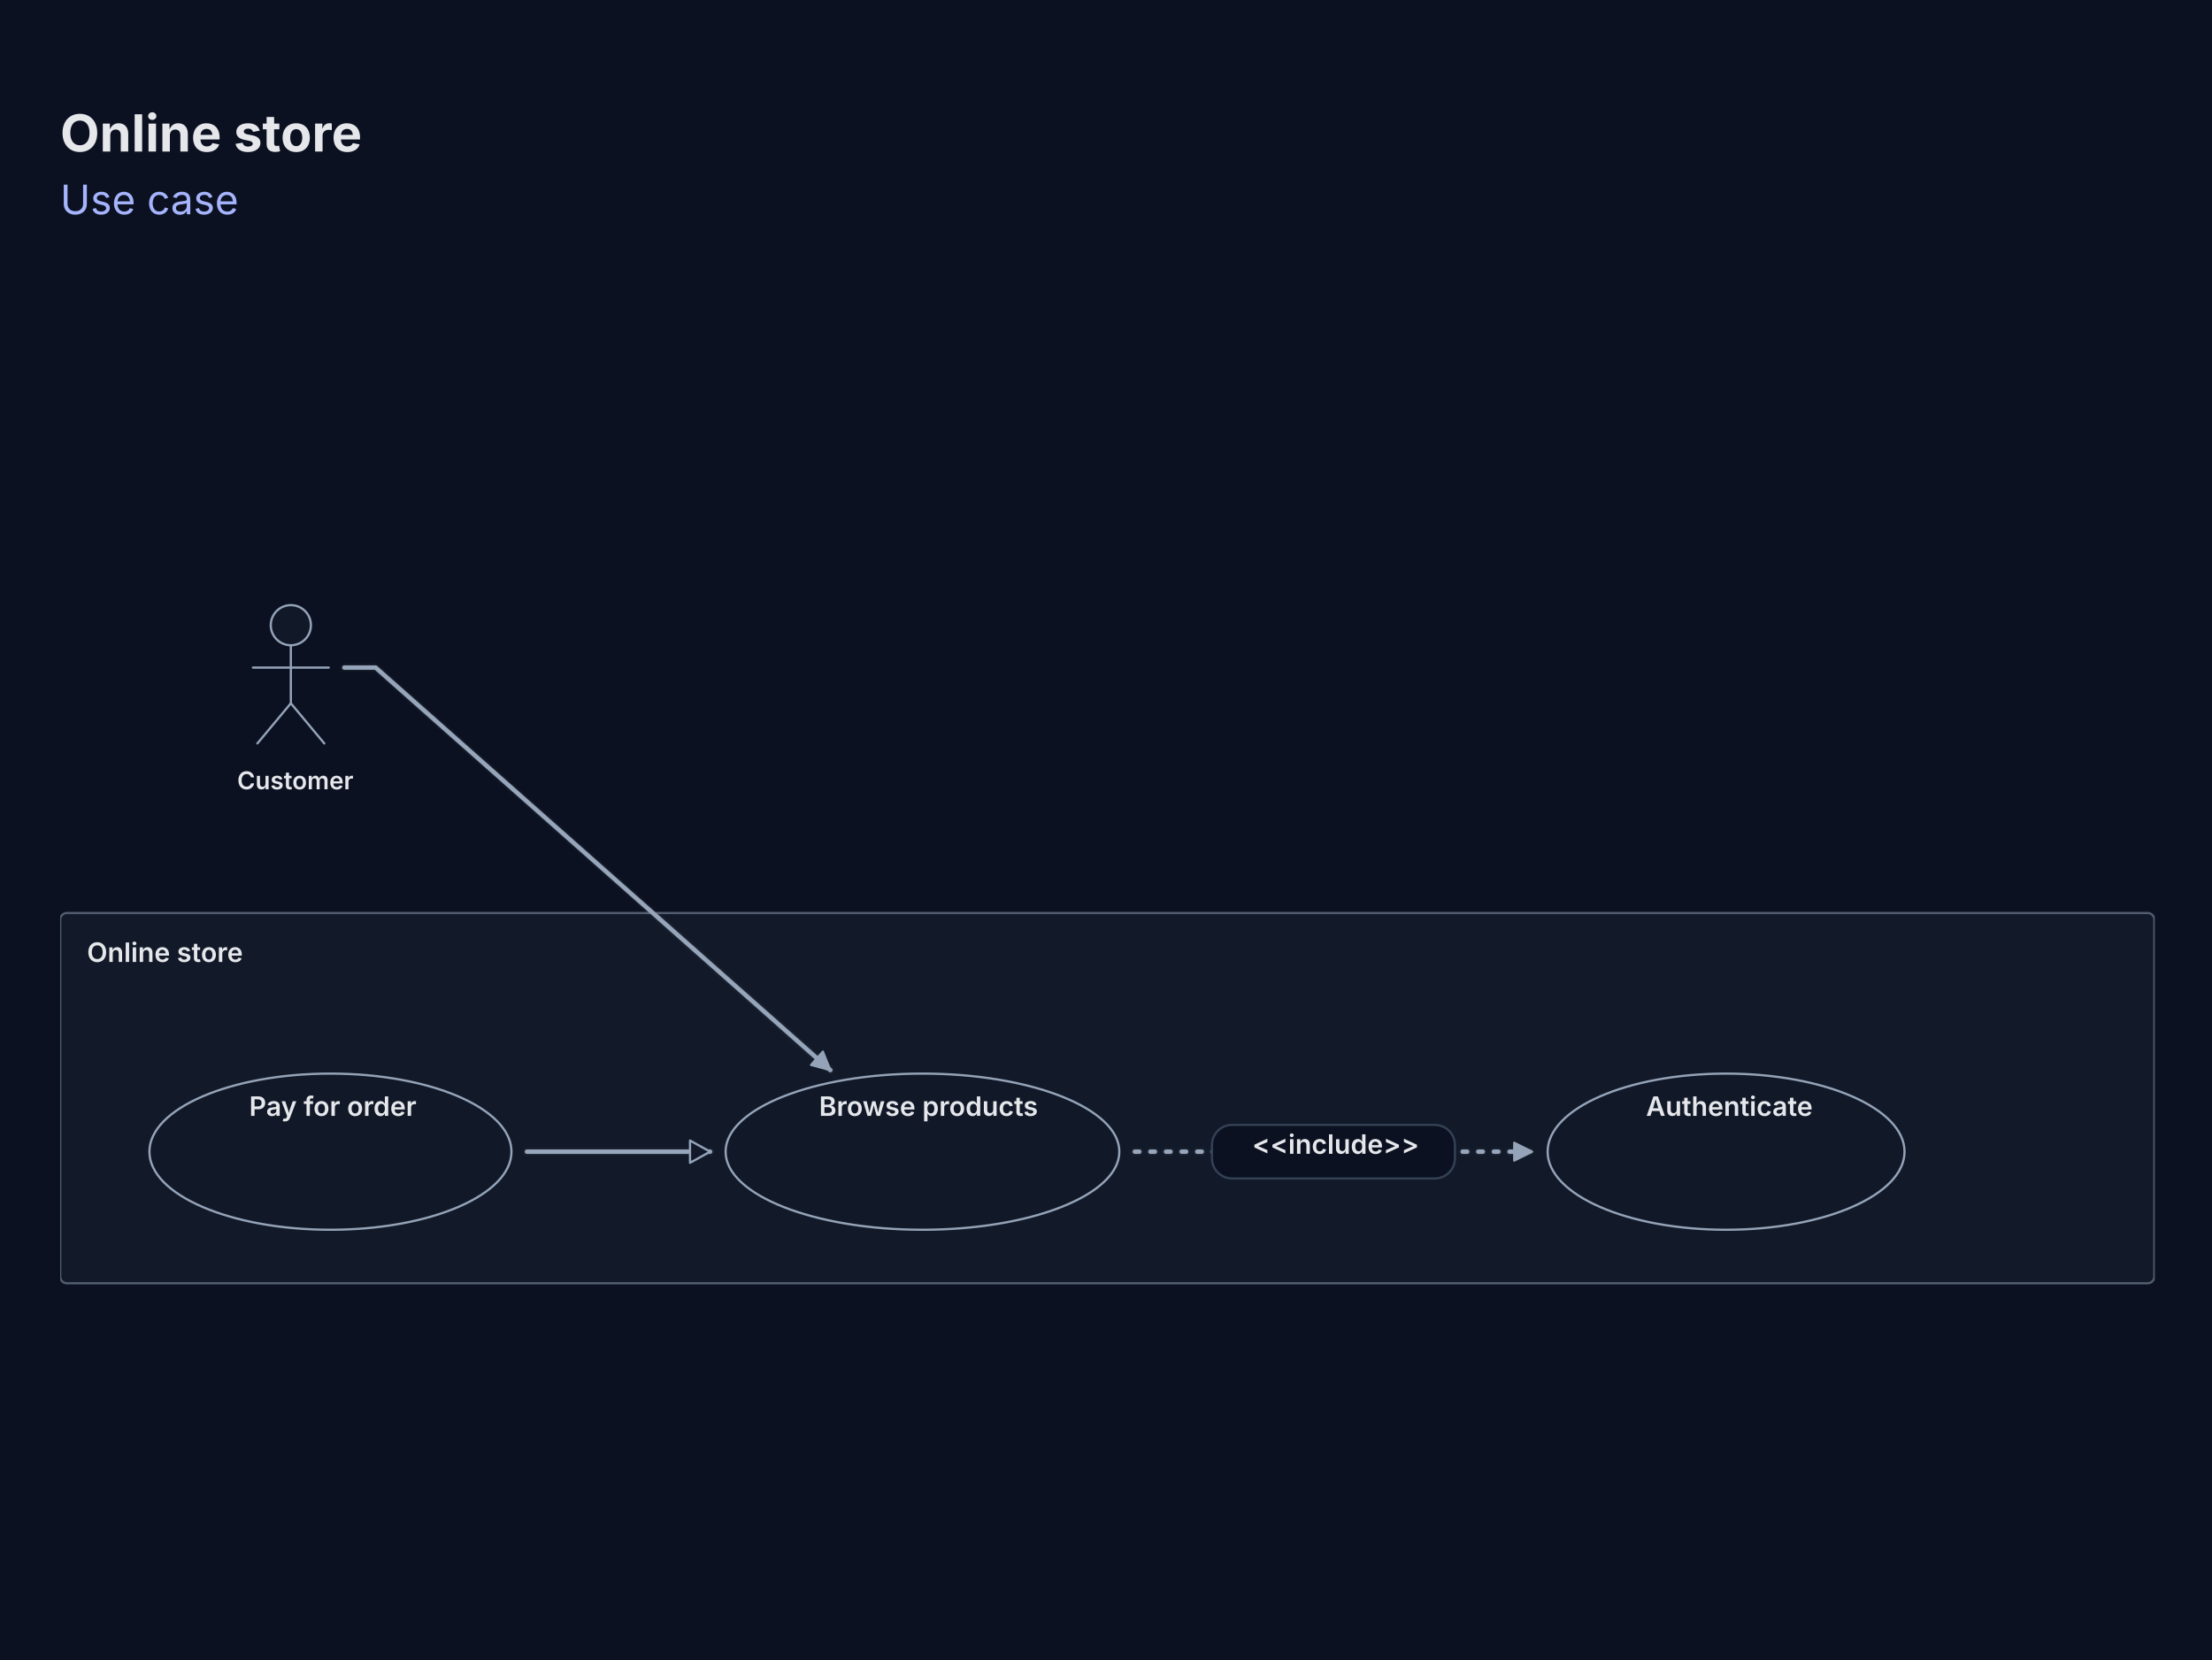
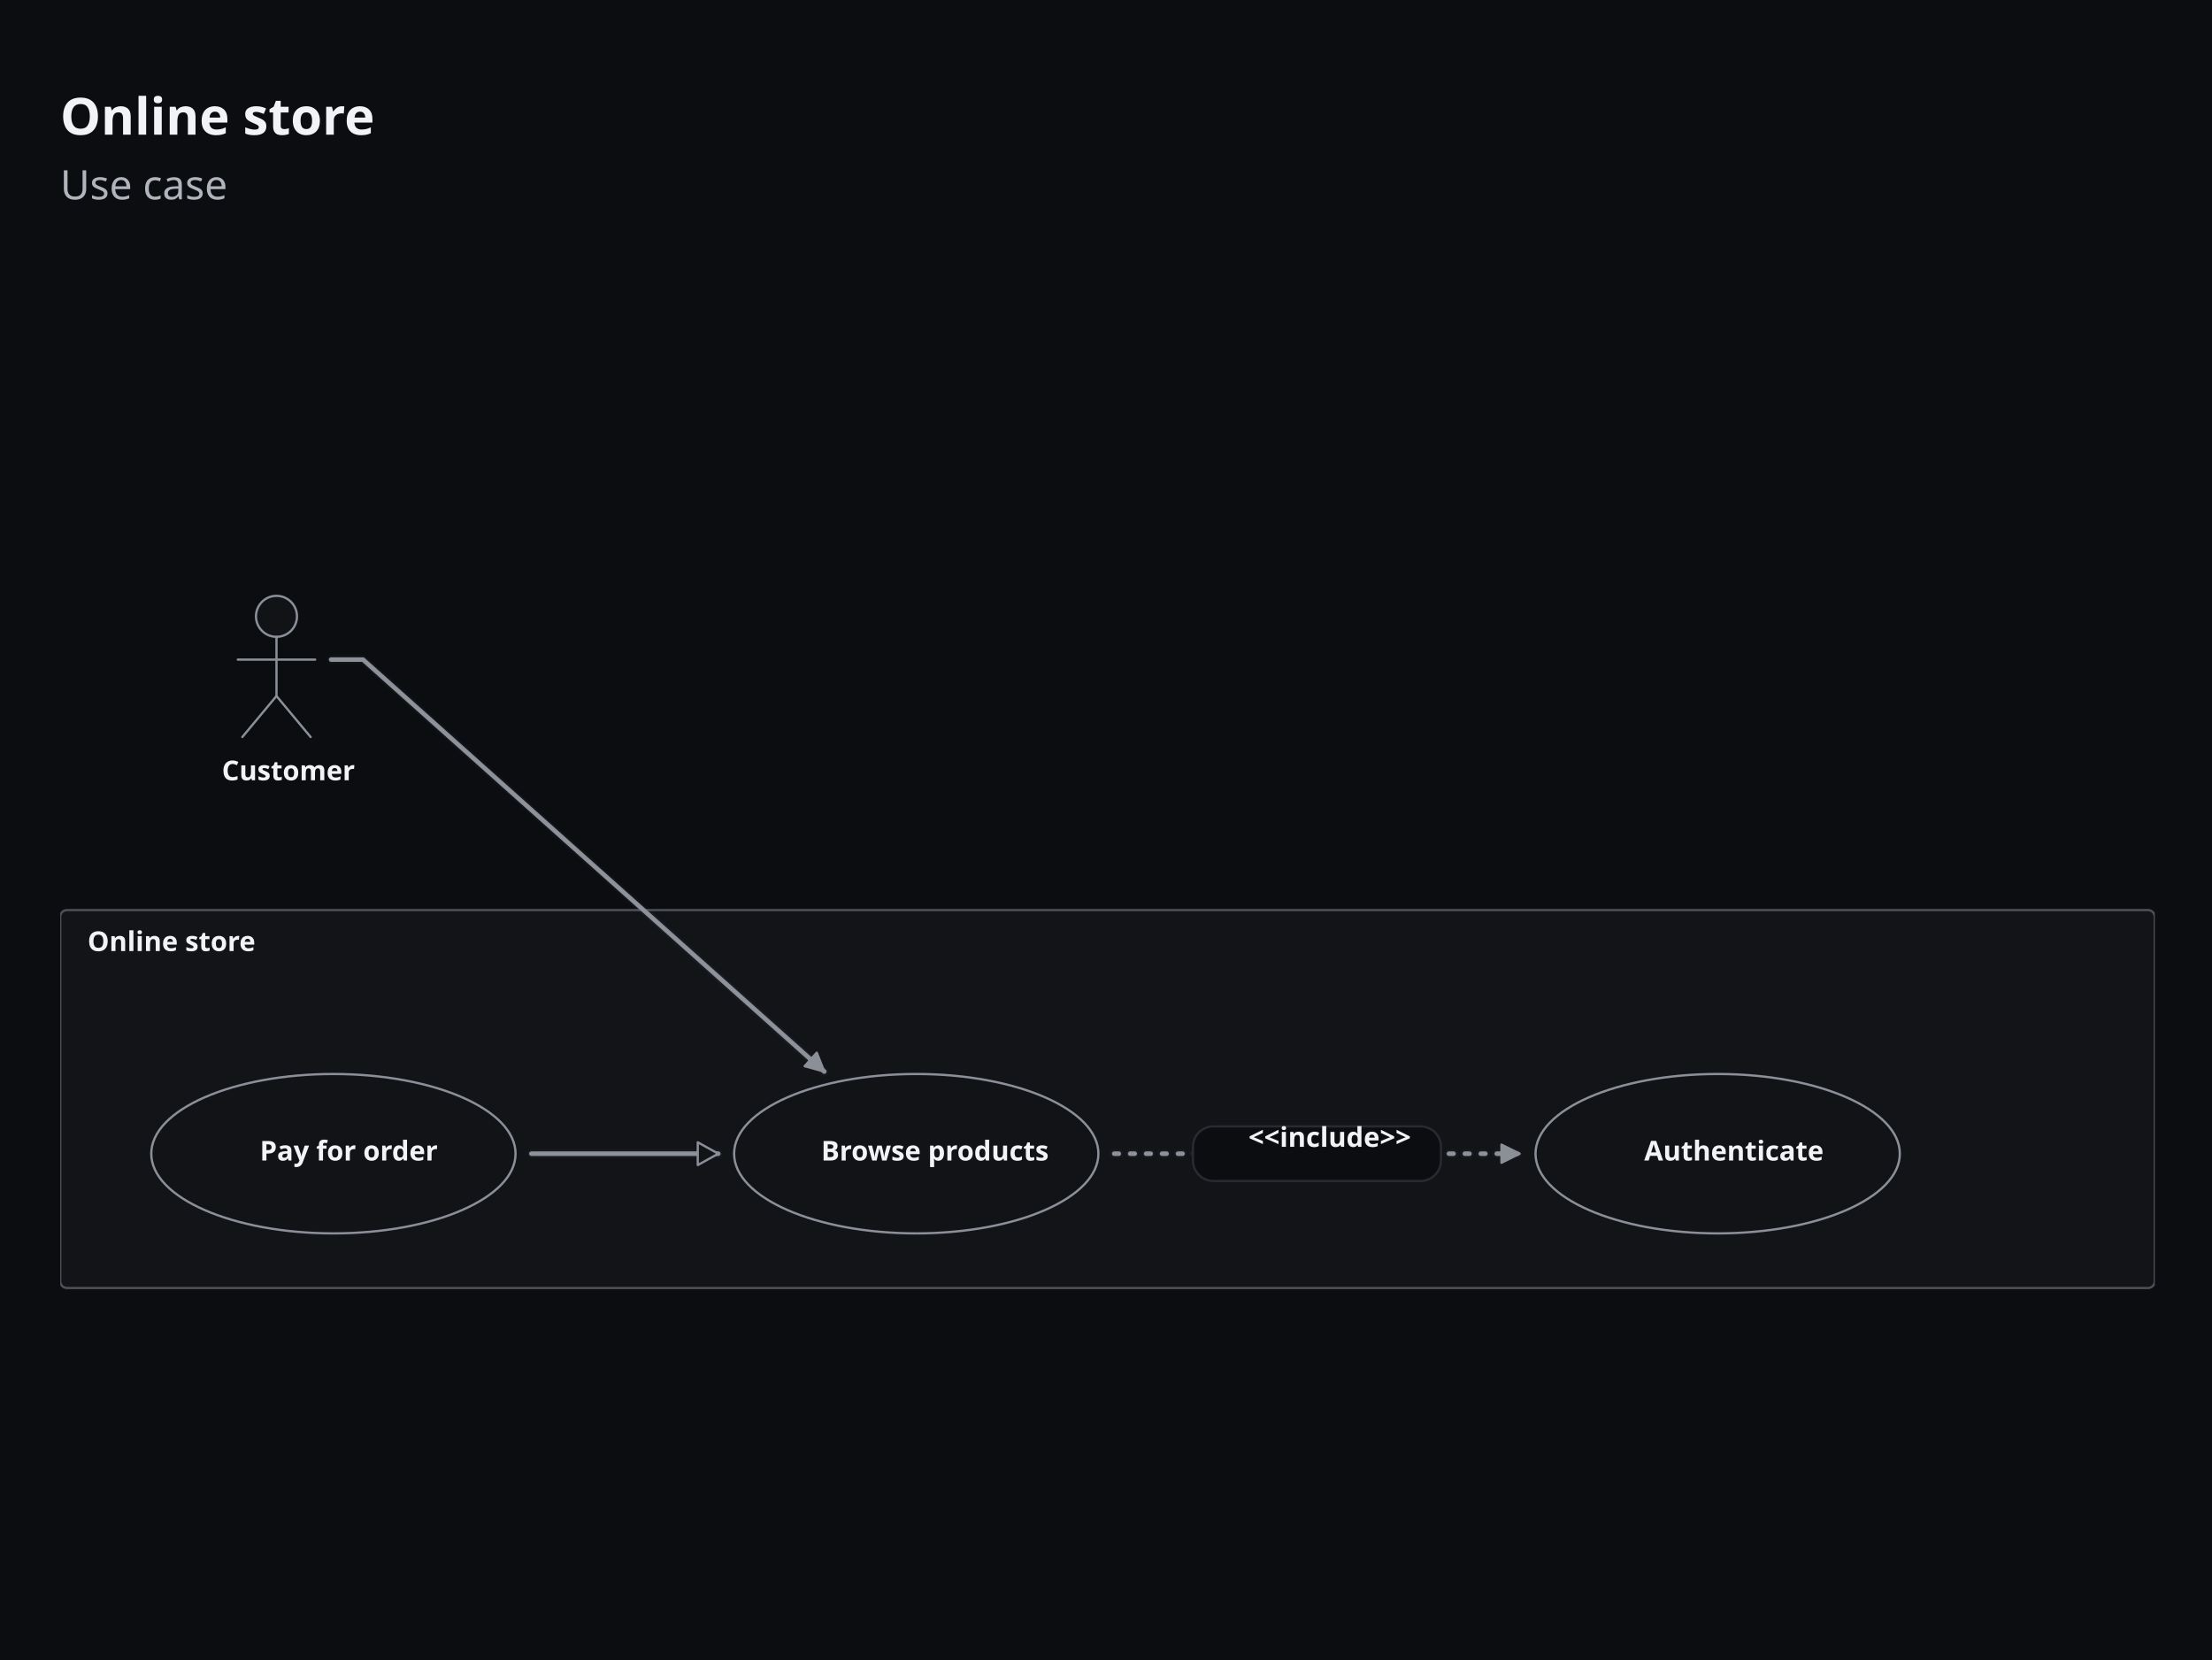
<svg xmlns="http://www.w3.org/2000/svg" width="735" height="551" viewBox="12 0 735 551.3" stroke-linecap="round" stroke-linejoin="round" style="max-width:100%;height:auto;display:block" role="img" aria-label="Online store" aria-labelledby="cfx-mm-usecase-d-title" aria-describedby="cfx-mm-usecase-d-description">
  <defs>
    <clipPath id="cfx-mm-usecase-d-clip-1" clipPathUnits="userSpaceOnUse">
      <rect x="32" y="32" width="696" height="506" />
    </clipPath>
    <clipPath id="cfx-mm-usecase-d-clip-6" clipPathUnits="userSpaceOnUse">
-       <rect x="32" y="84.567" width="696" height="453.433" />
+       <rect x="32" y="83.65" width="696" height="454.35" />
    </clipPath>
  </defs>
-   <rect x="0" y="0" width="760" height="570" rx="0" data-cfx-role="background" fill="#0B1120" stroke="none" stroke-width="1" />
+   <rect x="0" y="0" width="760" height="570" rx="0" data-cfx-role="background" fill="#0C0D10" stroke="none" stroke-width="1" />
  <g clip-path="url(#cfx-mm-usecase-d-clip-1)">
    <g data-cfx-role="frame-heading">
-       <text x="32" y="50.345" font-family="Inter, Segoe UI, system-ui, sans-serif" font-size="17" font-weight="700" font-style="normal" fill="#E5E7EB" xml:space="preserve" style="white-space:pre;font-language-override:normal;font-palette:normal">Online store</text>
+       <text x="32" y="44.75" font-family="Calibri, Carlito, Segoe UI, system-ui, sans-serif" font-size="17" font-weight="700" font-style="normal" fill="#F2F3F5" xml:space="preserve" style="white-space:pre;font-language-override:normal;font-palette:normal">Online store</text>
    </g>
    <g data-cfx-role="frame-heading">
-       <text x="32" y="71.179" font-family="Inter, Segoe UI, system-ui, sans-serif" font-size="13.5" font-weight="400" font-style="normal" fill="#A5B4FC" xml:space="preserve" style="white-space:pre;font-language-override:normal;font-palette:normal">Use case</text>
+       <text x="32" y="66.225" font-family="Calibri, Carlito, Segoe UI, system-ui, sans-serif" font-size="13.5" font-weight="400" font-style="normal" fill="#B0B4BC" xml:space="preserve" style="white-space:pre;font-language-override:normal;font-palette:normal">Use case</text>
    </g>
  </g>
  <g id="cfx-mm-usecase-d-node-5" data-cfx-source-id="mermaid-flowchart" data-cfx-role="topology" class="cfx-topology" data-canvas-surface-style="Plain" data-cfx-active-scenario="" data-cfx-map-background-style="Dots" data-cfx-projection="" data-cfx-scenario-count="0" data-cfx-scenario-ids="" data-cfx-scenarios="[]" data-cfx-viewport="" data-chart-id="mermaid-flowchart" data-fit-content-to-viewport="true" data-header-style="Standard" data-layout-direction="LeftToRight" data-layout-mode="Swimlane" data-node-surface-style="Card" data-visual-style="Default">
    <g clip-path="url(#cfx-mm-usecase-d-clip-6)">
      <g id="cfx-mm-usecase-d-node-7" data-cfx-source-id="Store" data-cfx-role="topology-group" class="cfx-topology__group cfx-mermaid-subgraph" data-cfx-meta-mermaid-id="Store" data-cfx-meta-mermaid-nodes="Browse,Pay,Authenticate" data-cfx-meta-mermaid-order="0" data-cfx-meta-mermaid-source-line="7" data-cfx-meta-mermaid-title="Online store" data-cfx-selected="false" data-cfx-status="Unknown" data-group-applied-layout-policy="Auto" data-group-color="" data-group-id="Store" data-group-label="Online store" data-group-layout-policy="Auto" data-group-symbol="" data-scenario-ids="" data-scenario-step-indices="">
-         <rect x="32" y="303.341" width="695.852" height="123.042" rx="2.224" data-cfx-role="topology-group-surface" fill="rgba(148,163,184,0.059)" stroke="rgba(148,163,184,0.502)" stroke-width="0.741" />
+         <rect x="32" y="302.371" width="696" height="125.583" rx="2.27" data-cfx-role="topology-group-surface" fill="rgba(138,143,152,0.059)" stroke="rgba(138,143,152,0.502)" stroke-width="0.757" />
        <g data-cfx-role="topology-group-label">
-           <text x="40.895" y="319.61" font-family="Inter, Segoe UI, system-ui, sans-serif" font-size="8.895" font-weight="600" font-style="normal" fill="#E5E7EB" xml:space="preserve" style="white-space:pre;font-language-override:normal;font-palette:normal">Online store</text>
+           <text x="41.078" y="315.988" font-family="Calibri, Carlito, Segoe UI, system-ui, sans-serif" font-size="9.078" font-weight="600" font-style="normal" fill="#F2F3F5" xml:space="preserve" style="white-space:pre;font-language-override:normal;font-palette:normal">Online store</text>
        </g>
      </g>
-       <g id="cfx-mm-usecase-d-node-11" data-cfx-source-id="mermaid-edge-0" data-cfx-role="topology-edge" class="cfx-topology__edge" data-cfx-meta-mermaid-operator="--&gt;" data-cfx-meta-mermaid-order="0" data-cfx-meta-mermaid-source="Customer" data-cfx-meta-mermaid-source-column="1" data-cfx-meta-mermaid-source-line="12" data-cfx-meta-mermaid-target="Browse" data-cfx-selected="false" data-cfx-status="Unknown" data-direction="Forward" data-edge-color="" data-edge-dash-pattern="" data-edge-emphasis="Normal" data-edge-id="mermaid-edge-0" data-edge-kind="Dependency" data-edge-label="" data-edge-layout-inference="none" data-edge-line-style="Solid" data-edge-minimum-rank-span="1" data-edge-muted="false" data-edge-render-order="0" data-edge-routing-priority="0" data-edge-secondary-label="" data-edge-tertiary-label="" data-label-offset-x="0" data-label-offset-y="0" data-route-candidate-count="1" data-route-corridor="default" data-route-curve="Straight" data-route-end-x="287.89719099550734" data-route-end-y="355.5473338863126" data-route-fallback-reason="not-obstacle-aware" data-route-label-obstacle-hits="0" data-route-lane="0" data-route-obstacle-count="4" data-route-obstacle-hits="0" data-route-offset="0" data-route-overlap-score="0" data-route-segment-count="2" data-route-start-x="126.43067092651758" data-route-start-y="221.80706650609025" data-route-strategy="Straight" data-scenario-ids="" data-scenario-step-indices="" data-source-group-id="" data-source-label="" data-source-marker="None" data-source-node-id="Customer" data-source-port="Auto" data-source-port-id="" data-target-group-id="Store" data-target-label="" data-target-marker="Arrow" data-target-node-id="Browse" data-target-port="Auto" data-target-port-id="" data-waypoint-count="0">
-         <path d="M 126.431 221.807 L 136.808 221.807 L 287.897 355.547" data-cfx-role="topology-edge-line-ambient-halo" fill="none" stroke="rgba(148,163,184,0.016)" stroke-width="3.261" />
-         <path d="M 126.431 221.807 L 136.808 221.807 L 287.897 355.547" data-cfx-role="topology-edge-line-halo" fill="none" stroke="rgba(148,163,184,0.055)" stroke-width="2.372" />
-         <path d="M 126.431 221.807 L 136.808 221.807 L 287.897 355.547" data-cfx-role="topology-edge-line" fill="none" stroke="#94A3B8" stroke-width="1.482" />
-         <path d="M 126.431 221.807 L 136.808 221.807 L 287.897 355.547" data-cfx-role="topology-edge-line-highlight" fill="none" stroke="rgba(255,255,255,0.035)" stroke-width="0.741" />
-         <path d="M 287.897 355.547 L 285.422 349.397 L 281.492 353.837 Z" data-cfx-role="topology-marker" fill="#94A3B8" stroke="#94A3B8" stroke-width="0.741" fill-rule="evenodd" />
+       <g id="cfx-mm-usecase-d-node-11" data-cfx-source-id="mermaid-edge-0" data-cfx-role="topology-edge" class="cfx-topology__edge" data-cfx-meta-mermaid-operator="--&gt;" data-cfx-meta-mermaid-order="0" data-cfx-meta-mermaid-source="Customer" data-cfx-meta-mermaid-source-column="1" data-cfx-meta-mermaid-source-line="12" data-cfx-meta-mermaid-target="Browse" data-cfx-selected="false" data-cfx-status="Unknown" data-direction="Forward" data-edge-color="" data-edge-dash-pattern="" data-edge-emphasis="Normal" data-edge-id="mermaid-edge-0" data-edge-kind="Dependency" data-edge-label="" data-edge-layout-inference="none" data-edge-line-style="Solid" data-edge-minimum-rank-span="1" data-edge-muted="false" data-edge-render-order="0" data-edge-routing-priority="0" data-edge-secondary-label="" data-edge-tertiary-label="" data-label-offset-x="0" data-label-offset-y="0" data-route-candidate-count="1" data-route-corridor="default" data-route-curve="Straight" data-route-end-x="285.89097873383696" data-route-end-y="356.0274225909072" data-route-fallback-reason="not-obstacle-aware" data-route-label-obstacle-hits="0" data-route-lane="0" data-route-obstacle-count="4" data-route-obstacle-hits="0" data-route-offset="0" data-route-overlap-score="0" data-route-segment-count="2" data-route-start-x="122.02608695652174" data-route-start-y="219.15347826086958" data-route-strategy="Straight" data-scenario-ids="" data-scenario-step-indices="" data-source-group-id="" data-source-label="" data-source-marker="None" data-source-node-id="Customer" data-source-port="Auto" data-source-port-id="" data-target-group-id="Store" data-target-label="" data-target-marker="Arrow" data-target-node-id="Browse" data-target-port="Auto" data-target-port-id="" data-waypoint-count="0">
+         <path d="M 122.026 219.153 L 132.617 219.153 L 285.891 356.027" data-cfx-role="topology-edge-line-ambient-halo" fill="none" stroke="rgba(138,143,152,0.016)" stroke-width="3.329" />
+         <path d="M 122.026 219.153 L 132.617 219.153 L 285.891 356.027" data-cfx-role="topology-edge-line-halo" fill="none" stroke="rgba(138,143,152,0.055)" stroke-width="2.421" />
+         <path d="M 122.026 219.153 L 132.617 219.153 L 285.891 356.027" data-cfx-role="topology-edge-line" fill="none" stroke="#8A8F98" stroke-width="1.513" />
+         <path d="M 122.026 219.153 L 132.617 219.153 L 285.891 356.027" data-cfx-role="topology-edge-line-highlight" fill="none" stroke="rgba(255,255,255,0.035)" stroke-width="0.757" />
+         <path d="M 285.891 356.027 L 283.392 349.739 L 279.361 354.253 Z" data-cfx-role="topology-marker" fill="#8A8F98" stroke="#8A8F98" stroke-width="0.757" fill-rule="evenodd" />
      </g>
-       <g id="cfx-mm-usecase-d-node-18" data-cfx-source-id="mermaid-edge-1" data-cfx-role="topology-edge" class="cfx-topology__edge" data-cfx-meta-mermaid-label="&lt;&lt;include&gt;&gt;" data-cfx-meta-mermaid-operator="-.-&gt;" data-cfx-meta-mermaid-order="1" data-cfx-meta-mermaid-source="Browse" data-cfx-meta-mermaid-source-column="1" data-cfx-meta-mermaid-source-line="13" data-cfx-meta-mermaid-target="Authenticate" data-cfx-selected="false" data-cfx-status="Unknown" data-direction="Forward" data-edge-color="" data-edge-dash-pattern="" data-edge-emphasis="Normal" data-edge-id="mermaid-edge-1" data-edge-kind="Dependency" data-edge-label="&lt;&lt;include&gt;&gt;" data-edge-layout-inference="none" data-edge-line-style="Dotted" data-edge-minimum-rank-span="2" data-edge-muted="false" data-edge-render-order="1" data-edge-routing-priority="0" data-edge-secondary-label="" data-edge-tertiary-label="" data-label-offset-x="0" data-label-offset-y="0" data-route-candidate-count="1" data-route-corridor="default" data-route-curve="Straight" data-route-end-x="521.077002660347" data-route-end-y="382.6505169853235" data-route-fallback-reason="not-obstacle-aware" data-route-label-obstacle-hits="0" data-route-lane="0" data-route-obstacle-count="3" data-route-obstacle-hits="0" data-route-offset="0" data-route-overlap-score="0" data-route-segment-count="1" data-route-start-x="389.0766996689276" data-route-start-y="382.6505169853235" data-route-strategy="Straight" data-scenario-ids="" data-scenario-step-indices="" data-source-group-id="Store" data-source-label="" data-source-marker="None" data-source-node-id="Browse" data-source-port="Auto" data-source-port-id="" data-target-group-id="Store" data-target-label="" data-target-marker="Arrow" data-target-node-id="Authenticate" data-target-port="Auto" data-target-port-id="" data-waypoint-count="0">
-         <path d="M 389.077 382.651 L 521.077 382.651" data-cfx-role="topology-edge-line-ambient-halo" fill="none" stroke="rgba(148,163,184,0.016)" stroke-width="3.261" stroke-dasharray="1.482 3.706" />
-         <path d="M 389.077 382.651 L 521.077 382.651" data-cfx-role="topology-edge-line-halo" fill="none" stroke="rgba(148,163,184,0.055)" stroke-width="2.372" stroke-dasharray="1.482 3.706" />
-         <path d="M 389.077 382.651 L 521.077 382.651" data-cfx-role="topology-edge-line" fill="none" stroke="#94A3B8" stroke-width="1.482" stroke-dasharray="1.482 3.706" />
-         <path d="M 389.077 382.651 L 521.077 382.651" data-cfx-role="topology-edge-line-highlight" fill="none" stroke="rgba(255,255,255,0.035)" stroke-width="0.741" stroke-dasharray="1.482 3.706" />
-         <path d="M 521.077 382.651 L 515.147 379.686 L 515.147 385.615 Z" data-cfx-role="topology-marker" fill="#94A3B8" stroke="#94A3B8" stroke-width="0.741" fill-rule="evenodd" />
+       <g id="cfx-mm-usecase-d-node-18" data-cfx-source-id="mermaid-edge-1" data-cfx-role="topology-edge" class="cfx-topology__edge" data-cfx-meta-mermaid-label="&lt;&lt;include&gt;&gt;" data-cfx-meta-mermaid-operator="-.-&gt;" data-cfx-meta-mermaid-order="1" data-cfx-meta-mermaid-source="Browse" data-cfx-meta-mermaid-source-column="1" data-cfx-meta-mermaid-source-line="13" data-cfx-meta-mermaid-target="Authenticate" data-cfx-selected="false" data-cfx-status="Unknown" data-direction="Forward" data-edge-color="" data-edge-dash-pattern="" data-edge-emphasis="Normal" data-edge-id="mermaid-edge-1" data-edge-kind="Dependency" data-edge-label="&lt;&lt;include&gt;&gt;" data-edge-layout-inference="none" data-edge-line-style="Dotted" data-edge-minimum-rank-span="2" data-edge-muted="false" data-edge-render-order="1" data-edge-routing-priority="0" data-edge-secondary-label="" data-edge-tertiary-label="" data-label-offset-x="0" data-label-offset-y="0" data-route-candidate-count="1" data-route-corridor="default" data-route-curve="Straight" data-route-end-x="516.9548972805064" data-route-end-y="383.3186956521739" data-route-fallback-reason="not-obstacle-aware" data-route-label-obstacle-hits="0" data-route-lane="0" data-route-obstacle-count="3" data-route-obstacle-hits="0" data-route-offset="0" data-route-overlap-score="0" data-route-segment-count="1" data-route-start-x="382.2375375021023" data-route-start-y="383.3186956521739" data-route-strategy="Straight" data-scenario-ids="" data-scenario-step-indices="" data-source-group-id="Store" data-source-label="" data-source-marker="None" data-source-node-id="Browse" data-source-port="Auto" data-source-port-id="" data-target-group-id="Store" data-target-label="" data-target-marker="Arrow" data-target-node-id="Authenticate" data-target-port="Auto" data-target-port-id="" data-waypoint-count="0">
+         <path d="M 382.238 383.319 L 516.955 383.319" data-cfx-role="topology-edge-line-ambient-halo" fill="none" stroke="rgba(138,143,152,0.016)" stroke-width="3.329" stroke-dasharray="1.513 3.783" />
+         <path d="M 382.238 383.319 L 516.955 383.319" data-cfx-role="topology-edge-line-halo" fill="none" stroke="rgba(138,143,152,0.055)" stroke-width="2.421" stroke-dasharray="1.513 3.783" />
+         <path d="M 382.238 383.319 L 516.955 383.319" data-cfx-role="topology-edge-line" fill="none" stroke="#8A8F98" stroke-width="1.513" stroke-dasharray="1.513 3.783" />
+         <path d="M 382.238 383.319 L 516.955 383.319" data-cfx-role="topology-edge-line-highlight" fill="none" stroke="rgba(255,255,255,0.035)" stroke-width="0.757" stroke-dasharray="1.513 3.783" />
+         <path d="M 516.955 383.319 L 510.903 380.293 L 510.903 386.345 Z" data-cfx-role="topology-marker" fill="#8A8F98" stroke="#8A8F98" stroke-width="0.757" fill-rule="evenodd" />
      </g>
-       <g id="cfx-mm-usecase-d-node-25" data-cfx-source-id="mermaid-edge-2" data-cfx-role="topology-edge" class="cfx-topology__edge" data-cfx-meta-mermaid-operator="--|&gt;" data-cfx-meta-mermaid-order="2" data-cfx-meta-mermaid-source="Pay" data-cfx-meta-mermaid-source-column="1" data-cfx-meta-mermaid-source-line="14" data-cfx-meta-mermaid-target="Browse" data-cfx-selected="false" data-cfx-status="Unknown" data-direction="Forward" data-edge-color="" data-edge-dash-pattern="" data-edge-emphasis="Normal" data-edge-id="mermaid-edge-2" data-edge-kind="Dependency" data-edge-label="" data-edge-layout-inference="none" data-edge-line-style="Solid" data-edge-minimum-rank-span="1" data-edge-muted="false" data-edge-render-order="2" data-edge-routing-priority="0" data-edge-secondary-label="" data-edge-tertiary-label="" data-label-offset-x="0" data-label-offset-y="0" data-route-candidate-count="1" data-route-corridor="default" data-route-curve="Straight" data-route-end-x="247.94847604992228" data-route-end-y="382.6505169853235" data-route-fallback-reason="not-obstacle-aware" data-route-label-obstacle-hits="0" data-route-lane="0" data-route-obstacle-count="4" data-route-obstacle-hits="0" data-route-offset="0" data-route-overlap-score="0" data-route-segment-count="1" data-route-start-x="187.09575616888804" data-route-start-y="382.6505169853235" data-route-strategy="Straight" data-scenario-ids="" data-scenario-step-indices="" data-source-group-id="Store" data-source-label="" data-source-marker="None" data-source-node-id="Pay" data-source-port="Auto" data-source-port-id="" data-target-group-id="Store" data-target-label="" data-target-marker="OpenTriangle" data-target-node-id="Browse" data-target-port="Auto" data-target-port-id="" data-waypoint-count="0">
-         <path d="M 187.096 382.651 L 247.948 382.651" data-cfx-role="topology-edge-line-ambient-halo" fill="none" stroke="rgba(148,163,184,0.016)" stroke-width="3.261" />
-         <path d="M 187.096 382.651 L 247.948 382.651" data-cfx-role="topology-edge-line-halo" fill="none" stroke="rgba(148,163,184,0.055)" stroke-width="2.372" />
-         <path d="M 187.096 382.651 L 247.948 382.651" data-cfx-role="topology-edge-line" fill="none" stroke="#94A3B8" stroke-width="1.482" />
-         <path d="M 187.096 382.651 L 247.948 382.651" data-cfx-role="topology-edge-line-highlight" fill="none" stroke="rgba(255,255,255,0.035)" stroke-width="0.741" />
-         <path d="M 247.948 382.651 L 241.278 378.944 L 241.278 386.357 Z" data-cfx-role="topology-marker" fill="#111827" stroke="#94A3B8" stroke-width="0.741" fill-rule="evenodd" />
+       <g id="cfx-mm-usecase-d-node-25" data-cfx-source-id="mermaid-edge-2" data-cfx-role="topology-edge" class="cfx-topology__edge" data-cfx-meta-mermaid-operator="--|&gt;" data-cfx-meta-mermaid-order="2" data-cfx-meta-mermaid-source="Pay" data-cfx-meta-mermaid-source-column="1" data-cfx-meta-mermaid-source-line="14" data-cfx-meta-mermaid-target="Browse" data-cfx-selected="false" data-cfx-status="Unknown" data-direction="Forward" data-edge-color="" data-edge-dash-pattern="" data-edge-emphasis="Normal" data-edge-id="mermaid-edge-2" data-edge-kind="Dependency" data-edge-label="" data-edge-layout-inference="none" data-edge-line-style="Solid" data-edge-minimum-rank-span="1" data-edge-muted="false" data-edge-render-order="2" data-edge-routing-priority="0" data-edge-secondary-label="" data-edge-tertiary-label="" data-label-offset-x="0" data-label-offset-y="0" data-route-candidate-count="1" data-route-corridor="default" data-route-curve="Straight" data-route-end-x="250.65924510659352" data-route-end-y="383.3186956521739" data-route-fallback-reason="not-obstacle-aware" data-route-label-obstacle-hits="0" data-route-lane="0" data-route-obstacle-count="4" data-route-obstacle-hits="0" data-route-offset="0" data-route-overlap-score="0" data-route-segment-count="1" data-route-start-x="188.567972284711" data-route-start-y="383.3186956521739" data-route-strategy="Straight" data-scenario-ids="" data-scenario-step-indices="" data-source-group-id="Store" data-source-label="" data-source-marker="None" data-source-node-id="Pay" data-source-port="Auto" data-source-port-id="" data-target-group-id="Store" data-target-label="" data-target-marker="OpenTriangle" data-target-node-id="Browse" data-target-port="Auto" data-target-port-id="" data-waypoint-count="0">
+         <path d="M 188.568 383.319 L 250.659 383.319" data-cfx-role="topology-edge-line-ambient-halo" fill="none" stroke="rgba(138,143,152,0.016)" stroke-width="3.329" />
+         <path d="M 188.568 383.319 L 250.659 383.319" data-cfx-role="topology-edge-line-halo" fill="none" stroke="rgba(138,143,152,0.055)" stroke-width="2.421" />
+         <path d="M 188.568 383.319 L 250.659 383.319" data-cfx-role="topology-edge-line" fill="none" stroke="#8A8F98" stroke-width="1.513" />
+         <path d="M 188.568 383.319 L 250.659 383.319" data-cfx-role="topology-edge-line-highlight" fill="none" stroke="rgba(255,255,255,0.035)" stroke-width="0.757" />
+         <path d="M 250.659 383.319 L 243.851 379.536 L 243.851 387.101 Z" data-cfx-role="topology-marker" fill="#111317" stroke="#8A8F98" stroke-width="0.757" fill-rule="evenodd" />
      </g>
-       <g id="cfx-mm-usecase-d-node-32" data-cfx-source-id="mermaid-edge-1-label" data-cfx-role="topology-edge-label" class="cfx-topology__edge-label" data-cfx-status="Unknown" data-edge-id="mermaid-edge-1" data-edge-label-render-order="1" data-edge-render-order="1" data-label-anchor-node-id="" data-label-anchor-override="false" data-label-anchor-x="455.07685116463733" data-label-anchor-y="382.6505169853235" data-label-clearance="false" data-label-height="17.789137380191693" data-label-leader="false" data-label-line-count="1" data-label-width="80.73033981992448" data-label-x="455.0768511646373" data-label-y="382.6505169853235">
-         <rect x="414.712" y="373.756" width="80.73" height="17.789" rx="6.671" data-cfx-role="topology-edge-label-surface" fill="#0B1120" stroke="#334155" stroke-width="0.741" />
+       <g id="cfx-mm-usecase-d-node-32" data-cfx-source-id="mermaid-edge-1-label" data-cfx-role="topology-edge-label" class="cfx-topology__edge-label" data-cfx-status="Unknown" data-edge-id="mermaid-edge-1" data-edge-label-render-order="1" data-edge-render-order="1" data-label-anchor-node-id="" data-label-anchor-override="false" data-label-anchor-x="449.59621739130444" data-label-anchor-y="383.3186956521739" data-label-clearance="false" data-label-height="18.156521739130433" data-label-leader="false" data-label-line-count="1" data-label-width="82.39759683794465" data-label-x="449.5962173913044" data-label-y="383.3186956521739">
+         <rect x="408.397" y="374.24" width="82.398" height="18.157" rx="6.809" data-cfx-role="topology-edge-label-surface" fill="#0C0D10" stroke="#272A30" stroke-width="0.757" />
        <g data-cfx-role="topology-edge-label-text">
-           <text x="428.078" y="383.354" font-family="Inter, Segoe UI, system-ui, sans-serif" font-size="8.895" font-weight="600" font-style="normal" fill="#E5E7EB" xml:space="preserve" style="white-space:pre;font-language-override:normal;font-palette:normal">&lt;&lt;include&gt;&gt;</text>
+           <text x="426.832" y="381.049" font-family="Calibri, Carlito, Segoe UI, system-ui, sans-serif" font-size="9.078" font-weight="600" font-style="normal" fill="#F2F3F5" xml:space="preserve" style="white-space:pre;font-language-override:normal;font-palette:normal">&lt;&lt;include&gt;&gt;</text>
        </g>
      </g>
-       <g id="cfx-mm-usecase-d-node-36" data-cfx-source-id="Customer" data-cfx-role="topology-node" class="cfx-topology__node cfx-mermaid-node cfx-mermaid-shape-actor" data-cfx-meta-layer="0" data-cfx-meta-layout-rankhintsapplied="true" data-cfx-meta-mermaid-id="Customer" data-cfx-meta-mermaid-layer="0" data-cfx-meta-mermaid-order="0" data-cfx-meta-mermaid-shape="Actor" data-cfx-meta-mermaid-shapetoken="actor" data-cfx-meta-mermaid-source-column="7" data-cfx-meta-mermaid-source-line="6" data-cfx-selected="false" data-cfx-status="Unknown" data-group-id="" data-group-label="" data-node-badge="" data-node-detail-count="0" data-node-display-mode="Card" data-node-id="Customer" data-node-kind="Generic" data-node-label="Customer" data-node-shape="Actor" data-scenario-ids="" data-scenario-step-indices="">
-         <path d="M 108.642 201.053 C 112.326 201.053 115.312 204.04 115.312 207.724 C 115.312 211.408 112.326 214.395 108.642 214.395 C 104.957 214.395 101.971 211.408 101.971 207.724 C 101.971 204.04 104.957 201.053 108.642 201.053 Z" data-cfx-role="topology-node-surface" fill="#111827" stroke="#94A3B8" stroke-width="0.741" fill-rule="evenodd" />
-         <path d="M 108.642 214.395 L 108.642 233.666" data-cfx-role="topology-node-surface" fill="none" stroke="#94A3B8" stroke-width="0.741" />
-         <path d="M 96.041 221.807 L 121.242 221.807" data-cfx-role="topology-node-surface" fill="none" stroke="#94A3B8" stroke-width="0.741" />
-         <path d="M 97.523 247.008 L 108.642 233.666 L 119.76 247.008" data-cfx-role="topology-node-surface" fill="none" stroke="#94A3B8" stroke-width="0.741" />
+       <g id="cfx-mm-usecase-d-node-36" data-cfx-source-id="Customer" data-cfx-role="topology-node" class="cfx-topology__node cfx-mermaid-node cfx-mermaid-shape-actor" data-cfx-meta-layer="0" data-cfx-meta-layout-rankhintsapplied="true" data-cfx-meta-mermaid-id="Customer" data-cfx-meta-mermaid-label="Customer" data-cfx-meta-mermaid-layer="0" data-cfx-meta-mermaid-order="0" data-cfx-meta-mermaid-shape="Actor" data-cfx-meta-mermaid-shapetoken="actor" data-cfx-meta-mermaid-source-column="7" data-cfx-meta-mermaid-source-line="6" data-cfx-selected="false" data-cfx-status="Unknown" data-group-id="" data-group-label="" data-node-badge="" data-node-detail-count="0" data-node-display-mode="Card" data-node-id="Customer" data-node-kind="Generic" data-node-label="Customer" data-node-shape="Actor" data-scenario-ids="" data-scenario-step-indices="">
+         <path d="M 103.87 197.971 C 107.63 197.971 110.678 201.019 110.678 204.78 C 110.678 208.54 107.63 211.588 103.87 211.588 C 100.109 211.588 97.061 208.54 97.061 204.78 C 97.061 201.019 100.109 197.971 103.87 197.971 Z" data-cfx-role="topology-node-surface" fill="#111317" stroke="#8A8F98" stroke-width="0.757" fill-rule="evenodd" />
+         <path d="M 103.87 211.588 L 103.87 231.258" data-cfx-role="topology-node-surface" fill="none" stroke="#8A8F98" stroke-width="0.757" />
+         <path d="M 91.009 219.153 L 116.73 219.153" data-cfx-role="topology-node-surface" fill="none" stroke="#8A8F98" stroke-width="0.757" />
+         <path d="M 92.522 244.875 L 103.87 231.258 L 115.217 244.875" data-cfx-role="topology-node-surface" fill="none" stroke="#8A8F98" stroke-width="0.757" />
        <g id="cfx-mm-usecase-d-node-41" data-cfx-source-id="Customer-label-0" data-cfx-role="topology-node-label">
-           <text x="90.804" y="262.244" font-family="Inter, Segoe UI, system-ui, sans-serif" font-size="8.153" font-weight="600" font-style="normal" fill="#E5E7EB" xml:space="preserve" style="white-space:pre;font-language-override:normal;font-palette:normal">Customer</text>
+           <text x="85.711" y="259.249" font-family="Calibri, Carlito, Segoe UI, system-ui, sans-serif" font-size="9.078" font-weight="600" font-style="normal" fill="#F2F3F5" xml:space="preserve" style="white-space:pre;font-language-override:normal;font-palette:normal">Customer</text>
        </g>
      </g>
-       <g id="cfx-mm-usecase-d-node-43" data-cfx-source-id="Browse" data-cfx-role="topology-node" class="cfx-topology__node cfx-mermaid-node cfx-mermaid-shape-ellipse" data-cfx-meta-layer="1" data-cfx-meta-layout-rankhintsapplied="true" data-cfx-meta-mermaid-id="Browse" data-cfx-meta-mermaid-layer="1" data-cfx-meta-mermaid-order="1" data-cfx-meta-mermaid-shape="Ellipse" data-cfx-meta-mermaid-shapetoken="ellipse" data-cfx-meta-mermaid-source-column="2" data-cfx-meta-mermaid-source-line="8" data-cfx-meta-mermaid-subgraph="Store" data-cfx-selected="false" data-cfx-status="Unknown" data-group-id="Store" data-group-label="Online store" data-node-badge="" data-node-detail-count="0" data-node-display-mode="Card" data-node-id="Browse" data-node-kind="Generic" data-node-label="Browse products" data-node-shape="Ellipse" data-scenario-ids="" data-scenario-step-indices="">
-         <path d="M 318.516 356.708 C 354.642 356.708 383.928 368.323 383.928 382.651 C 383.928 396.978 354.642 408.593 318.516 408.593 C 282.39 408.593 253.104 396.978 253.104 382.651 C 253.104 368.323 282.39 356.708 318.516 356.708 Z" data-cfx-role="topology-node-surface" fill="#111827" stroke="#94A3B8" stroke-width="0.741" fill-rule="evenodd" />
+       <g id="cfx-mm-usecase-d-node-43" data-cfx-source-id="Browse" data-cfx-role="topology-node" class="cfx-topology__node cfx-mermaid-node cfx-mermaid-shape-ellipse" data-cfx-meta-layer="1" data-cfx-meta-layout-rankhintsapplied="true" data-cfx-meta-mermaid-id="Browse" data-cfx-meta-mermaid-label="Browse products" data-cfx-meta-mermaid-layer="1" data-cfx-meta-mermaid-order="1" data-cfx-meta-mermaid-shape="Ellipse" data-cfx-meta-mermaid-shapetoken="ellipse" data-cfx-meta-mermaid-source-column="2" data-cfx-meta-mermaid-source-line="8" data-cfx-meta-mermaid-subgraph="Store" data-cfx-selected="false" data-cfx-status="Unknown" data-group-id="Store" data-group-label="Online store" data-node-badge="" data-node-detail-count="0" data-node-display-mode="Card" data-node-id="Browse" data-node-kind="Generic" data-node-label="Browse products" data-node-shape="Ellipse" data-scenario-ids="" data-scenario-step-indices="">
+         <path d="M 316.452 356.84 C 349.877 356.84 376.974 368.695 376.974 383.319 C 376.974 397.942 349.877 409.797 316.452 409.797 C 283.027 409.797 255.93 397.942 255.93 383.319 C 255.93 368.695 283.027 356.84 316.452 356.84 Z" data-cfx-role="topology-node-surface" fill="#111317" stroke="#8A8F98" stroke-width="0.757" fill-rule="evenodd" />
        <g id="cfx-mm-usecase-d-node-45" data-cfx-source-id="Browse-label" data-cfx-role="topology-node-label">
-           <text x="284.127" y="370.753" font-family="Inter, Segoe UI, system-ui, sans-serif" font-size="8.895" font-weight="600" font-style="normal" fill="#E5E7EB" xml:space="preserve" style="white-space:pre;font-language-override:normal;font-palette:normal">Browse products</text>
+           <text x="284.853" y="385.588" font-family="Calibri, Carlito, Segoe UI, system-ui, sans-serif" font-size="9.078" font-weight="600" font-style="normal" fill="#F2F3F5" xml:space="preserve" style="white-space:pre;font-language-override:normal;font-palette:normal">Browse products</text>
        </g>
      </g>
-       <g id="cfx-mm-usecase-d-node-47" data-cfx-source-id="Pay" data-cfx-role="topology-node" class="cfx-topology__node cfx-mermaid-node cfx-mermaid-shape-ellipse" data-cfx-meta-layer="0" data-cfx-meta-layout-rankhintsapplied="true" data-cfx-meta-mermaid-id="Pay" data-cfx-meta-mermaid-layer="0" data-cfx-meta-mermaid-order="2" data-cfx-meta-mermaid-shape="Ellipse" data-cfx-meta-mermaid-shapetoken="ellipse" data-cfx-meta-mermaid-source-column="2" data-cfx-meta-mermaid-source-line="9" data-cfx-meta-mermaid-subgraph="Store" data-cfx-selected="false" data-cfx-status="Unknown" data-group-id="Store" data-group-label="Online store" data-node-badge="" data-node-detail-count="0" data-node-display-mode="Card" data-node-id="Pay" data-node-kind="Generic" data-node-label="Pay for order" data-node-shape="Ellipse" data-scenario-ids="" data-scenario-step-indices="">
-         <path d="M 121.798 356.708 C 155.018 356.708 181.948 368.323 181.948 382.651 C 181.948 396.978 155.018 408.593 121.798 408.593 C 88.578 408.593 61.649 396.978 61.649 382.651 C 61.649 368.323 88.578 356.708 121.798 356.708 Z" data-cfx-role="topology-node-surface" fill="#111827" stroke="#94A3B8" stroke-width="0.741" fill-rule="evenodd" />
+       <g id="cfx-mm-usecase-d-node-47" data-cfx-source-id="Pay" data-cfx-role="topology-node" class="cfx-topology__node cfx-mermaid-node cfx-mermaid-shape-ellipse" data-cfx-meta-layer="0" data-cfx-meta-layout-rankhintsapplied="true" data-cfx-meta-mermaid-id="Pay" data-cfx-meta-mermaid-label="Pay for order" data-cfx-meta-mermaid-layer="0" data-cfx-meta-mermaid-order="2" data-cfx-meta-mermaid-shape="Ellipse" data-cfx-meta-mermaid-shapetoken="ellipse" data-cfx-meta-mermaid-source-column="2" data-cfx-meta-mermaid-source-line="9" data-cfx-meta-mermaid-subgraph="Store" data-cfx-selected="false" data-cfx-status="Unknown" data-group-id="Store" data-group-label="Online store" data-node-badge="" data-node-detail-count="0" data-node-display-mode="Card" data-node-id="Pay" data-node-kind="Generic" data-node-label="Pay for order" data-node-shape="Ellipse" data-scenario-ids="" data-scenario-step-indices="">
+         <path d="M 122.783 356.84 C 156.208 356.84 183.304 368.695 183.304 383.319 C 183.304 397.942 156.208 409.797 122.783 409.797 C 89.357 409.797 62.261 397.942 62.261 383.319 C 62.261 368.695 89.357 356.84 122.783 356.84 Z" data-cfx-role="topology-node-surface" fill="#111317" stroke="#8A8F98" stroke-width="0.757" fill-rule="evenodd" />
        <g id="cfx-mm-usecase-d-node-49" data-cfx-source-id="Pay-label" data-cfx-role="topology-node-label">
-           <text x="94.773" y="370.753" font-family="Inter, Segoe UI, system-ui, sans-serif" font-size="8.895" font-weight="600" font-style="normal" fill="#E5E7EB" xml:space="preserve" style="white-space:pre;font-language-override:normal;font-palette:normal">Pay for order</text>
+           <text x="98.34" y="385.588" font-family="Calibri, Carlito, Segoe UI, system-ui, sans-serif" font-size="9.078" font-weight="600" font-style="normal" fill="#F2F3F5" xml:space="preserve" style="white-space:pre;font-language-override:normal;font-palette:normal">Pay for order</text>
        </g>
      </g>
-       <g id="cfx-mm-usecase-d-node-51" data-cfx-source-id="Authenticate" data-cfx-role="topology-node" class="cfx-topology__node cfx-mermaid-node cfx-mermaid-shape-ellipse" data-cfx-meta-layer="3" data-cfx-meta-layout-rankhintsapplied="true" data-cfx-meta-mermaid-id="Authenticate" data-cfx-meta-mermaid-layer="2" data-cfx-meta-mermaid-order="3" data-cfx-meta-mermaid-shape="Ellipse" data-cfx-meta-mermaid-shapetoken="ellipse" data-cfx-meta-mermaid-source-column="2" data-cfx-meta-mermaid-source-line="10" data-cfx-meta-mermaid-subgraph="Store" data-cfx-selected="false" data-cfx-status="Unknown" data-group-id="Store" data-group-label="Online store" data-node-badge="" data-node-detail-count="0" data-node-display-mode="Card" data-node-id="Authenticate" data-node-kind="Generic" data-node-label="Authenticate" data-node-shape="Ellipse" data-scenario-ids="" data-scenario-step-indices="">
-         <path d="M 585.539 356.708 C 618.288 356.708 644.836 368.323 644.836 382.651 C 644.836 396.978 618.288 408.593 585.539 408.593 C 552.79 408.593 526.242 396.978 526.242 382.651 C 526.242 368.323 552.79 356.708 585.539 356.708 Z" data-cfx-role="topology-node-surface" fill="#111827" stroke="#94A3B8" stroke-width="0.741" fill-rule="evenodd" />
+       <g id="cfx-mm-usecase-d-node-51" data-cfx-source-id="Authenticate" data-cfx-role="topology-node" class="cfx-topology__node cfx-mermaid-node cfx-mermaid-shape-ellipse" data-cfx-meta-layer="3" data-cfx-meta-layout-rankhintsapplied="true" data-cfx-meta-mermaid-id="Authenticate" data-cfx-meta-mermaid-label="Authenticate" data-cfx-meta-mermaid-layer="2" data-cfx-meta-mermaid-order="3" data-cfx-meta-mermaid-shape="Ellipse" data-cfx-meta-mermaid-shapetoken="ellipse" data-cfx-meta-mermaid-source-column="2" data-cfx-meta-mermaid-source-line="10" data-cfx-meta-mermaid-subgraph="Store" data-cfx-selected="false" data-cfx-status="Unknown" data-group-id="Store" data-group-label="Online store" data-node-badge="" data-node-detail-count="0" data-node-display-mode="Card" data-node-id="Authenticate" data-node-kind="Generic" data-node-label="Authenticate" data-node-shape="Ellipse" data-scenario-ids="" data-scenario-step-indices="">
+         <path d="M 582.748 356.84 C 616.173 356.84 643.27 368.695 643.27 383.319 C 643.27 397.942 616.173 409.797 582.748 409.797 C 549.323 409.797 522.226 397.942 522.226 383.319 C 522.226 368.695 549.323 356.84 582.748 356.84 Z" data-cfx-role="topology-node-surface" fill="#111317" stroke="#8A8F98" stroke-width="0.757" fill-rule="evenodd" />
        <g id="cfx-mm-usecase-d-node-53" data-cfx-source-id="Authenticate-label" data-cfx-role="topology-node-label">
-           <text x="558.939" y="370.753" font-family="Inter, Segoe UI, system-ui, sans-serif" font-size="8.895" font-weight="600" font-style="normal" fill="#E5E7EB" xml:space="preserve" style="white-space:pre;font-language-override:normal;font-palette:normal">Authenticate</text>
+           <text x="558.341" y="385.588" font-family="Calibri, Carlito, Segoe UI, system-ui, sans-serif" font-size="9.078" font-weight="600" font-style="normal" fill="#F2F3F5" xml:space="preserve" style="white-space:pre;font-language-override:normal;font-palette:normal">Authenticate</text>
        </g>
      </g>
    </g>
  </g>
</svg>
